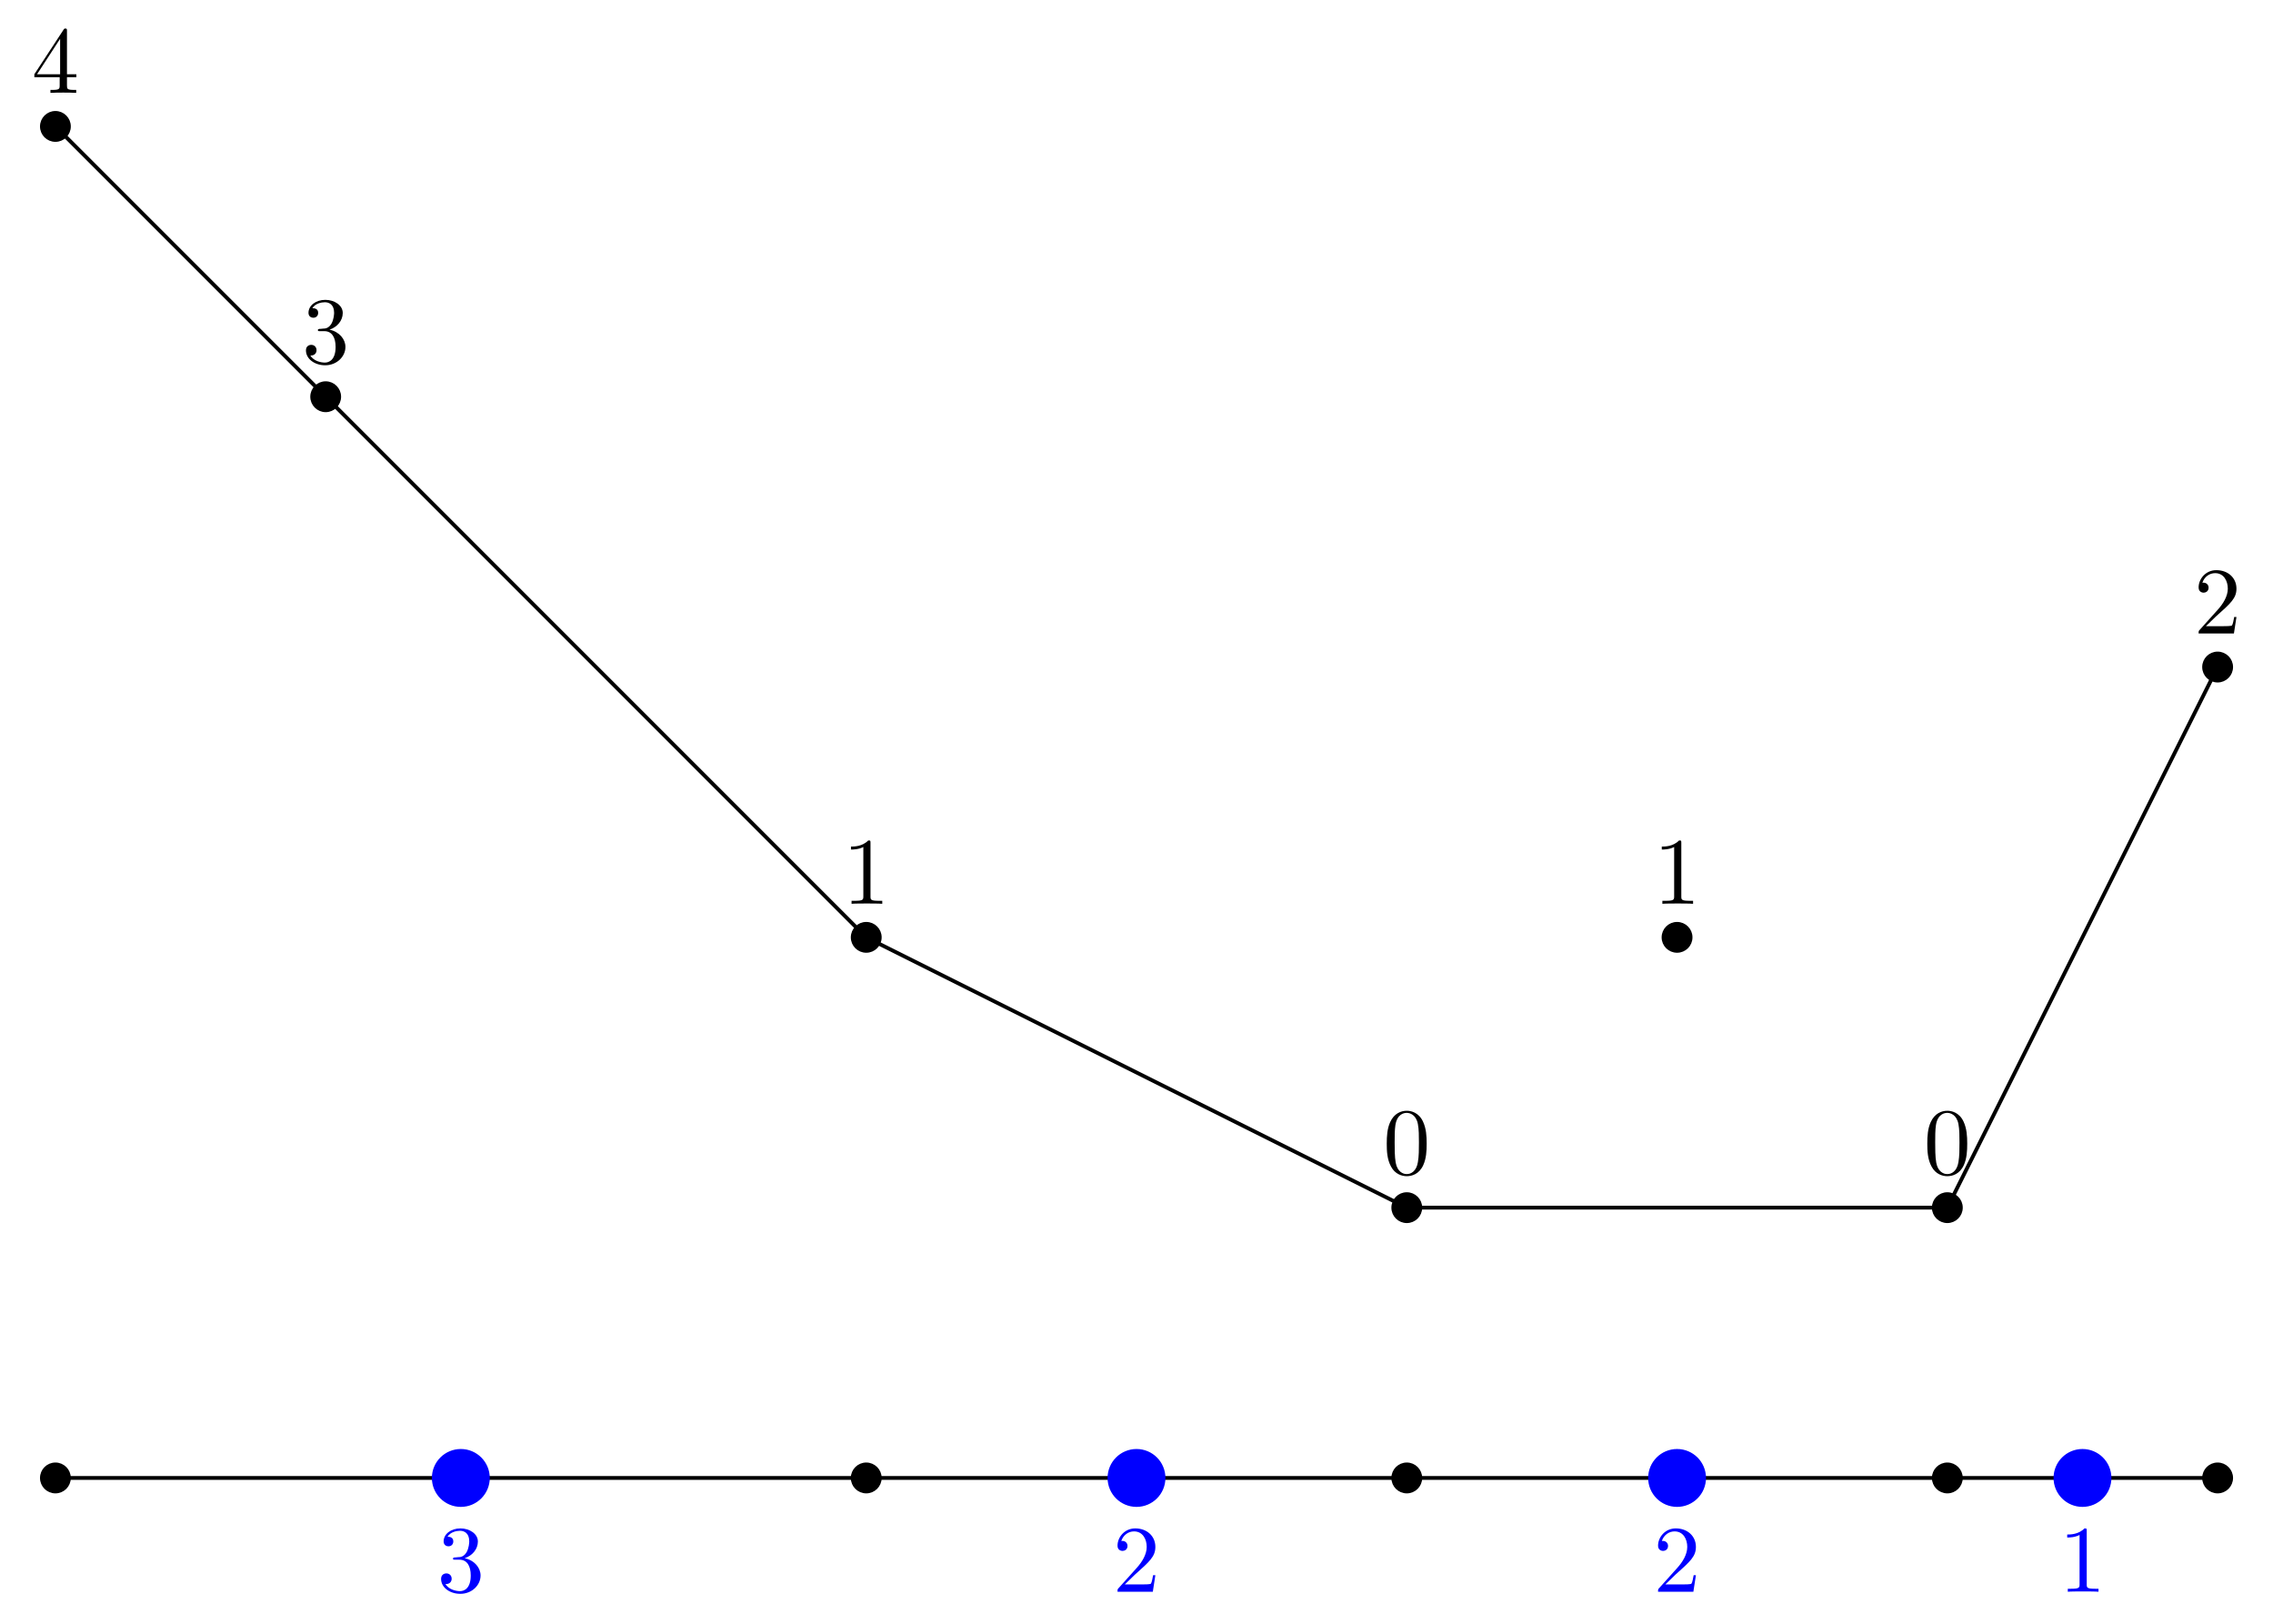
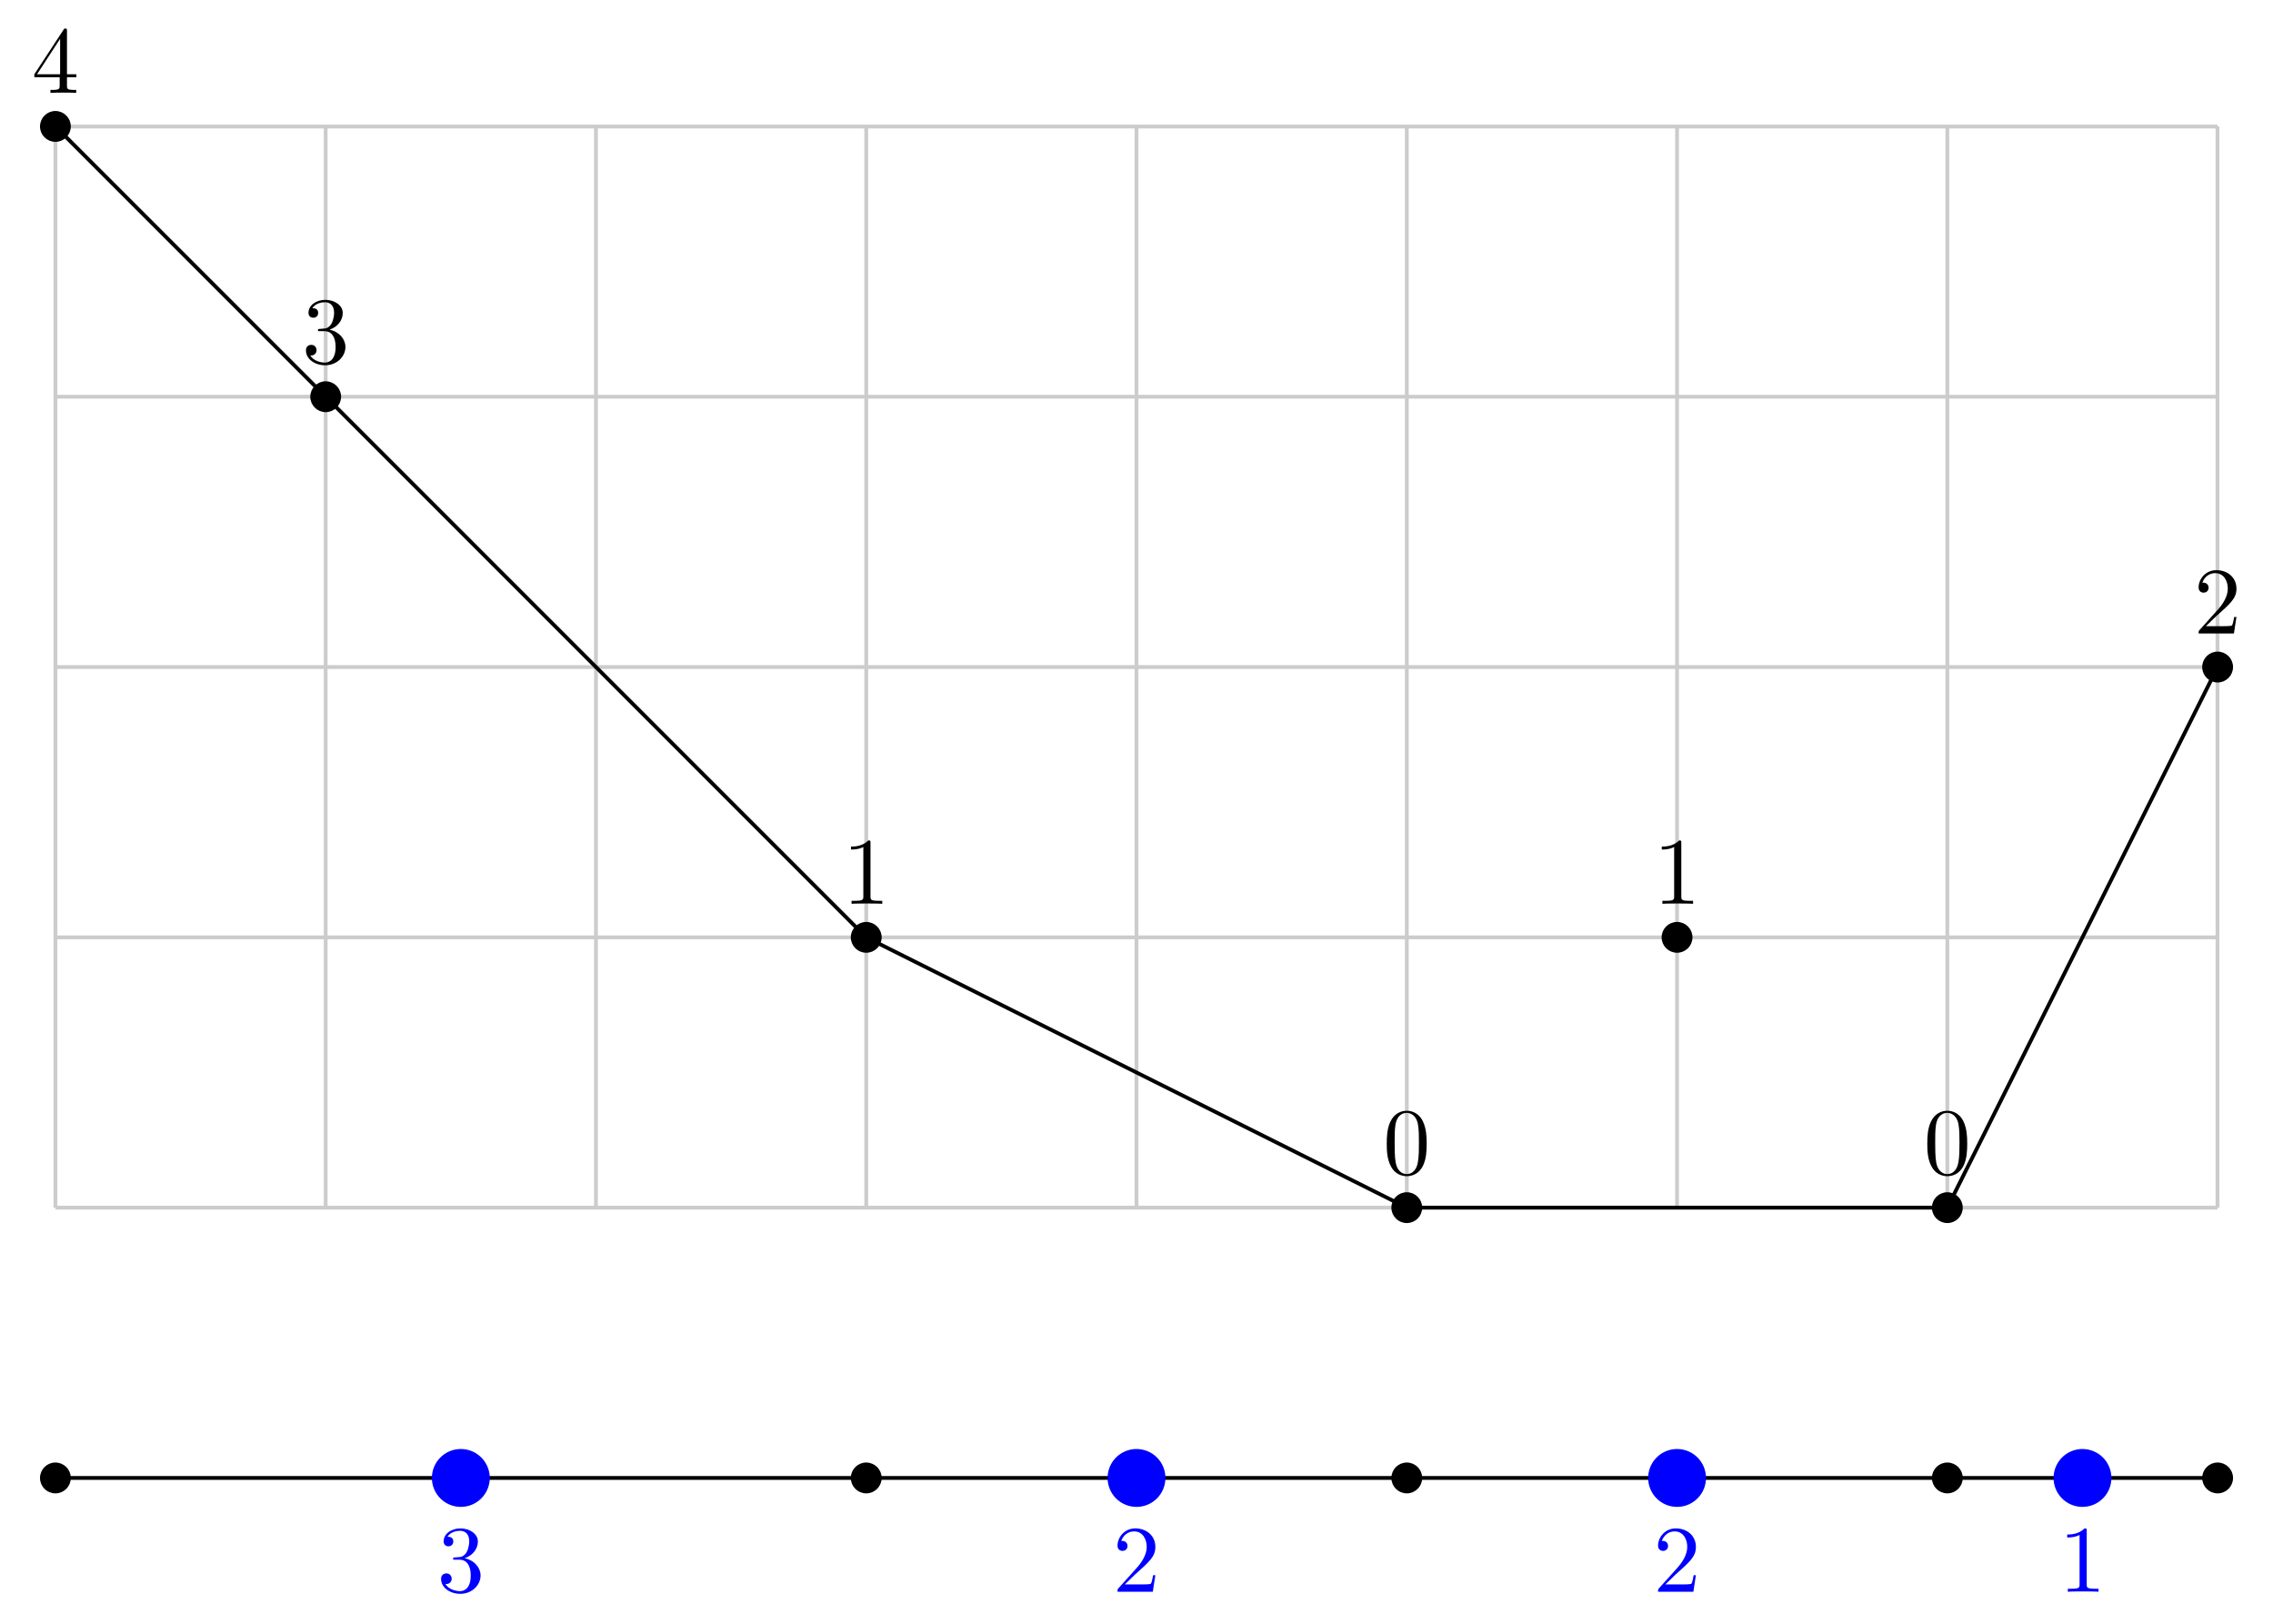
<svg xmlns="http://www.w3.org/2000/svg" xmlns:xlink="http://www.w3.org/1999/xlink" width="238.394" height="170.246" viewBox="0 0 238.394 170.246">
  <defs>
    <g>
      <g id="glyph-0-0">
</g>
      <g id="glyph-0-1">
        <path d="M 2.938 -1.641 L 2.938 -0.781 C 2.938 -0.422 2.906 -0.312 2.172 -0.312 L 1.969 -0.312 L 1.969 0 C 2.375 -0.031 2.891 -0.031 3.312 -0.031 C 3.734 -0.031 4.25 -0.031 4.672 0 L 4.672 -0.312 L 4.453 -0.312 C 3.719 -0.312 3.703 -0.422 3.703 -0.781 L 3.703 -1.641 L 4.688 -1.641 L 4.688 -1.953 L 3.703 -1.953 L 3.703 -6.484 C 3.703 -6.688 3.703 -6.75 3.531 -6.75 C 3.453 -6.75 3.422 -6.75 3.344 -6.625 L 0.281 -1.953 L 0.281 -1.641 Z M 2.984 -1.953 L 0.562 -1.953 L 2.984 -5.672 Z M 2.984 -1.953 " />
      </g>
      <g id="glyph-0-2">
        <path d="M 2.891 -3.516 C 3.703 -3.781 4.281 -4.469 4.281 -5.266 C 4.281 -6.078 3.406 -6.641 2.453 -6.641 C 1.453 -6.641 0.688 -6.047 0.688 -5.281 C 0.688 -4.953 0.906 -4.766 1.203 -4.766 C 1.5 -4.766 1.703 -4.984 1.703 -5.281 C 1.703 -5.766 1.234 -5.766 1.094 -5.766 C 1.391 -6.266 2.047 -6.391 2.406 -6.391 C 2.828 -6.391 3.375 -6.172 3.375 -5.281 C 3.375 -5.156 3.344 -4.578 3.094 -4.141 C 2.797 -3.656 2.453 -3.625 2.203 -3.625 C 2.125 -3.609 1.891 -3.594 1.812 -3.594 C 1.734 -3.578 1.672 -3.562 1.672 -3.469 C 1.672 -3.359 1.734 -3.359 1.906 -3.359 L 2.344 -3.359 C 3.156 -3.359 3.531 -2.688 3.531 -1.703 C 3.531 -0.344 2.844 -0.062 2.406 -0.062 C 1.969 -0.062 1.219 -0.234 0.875 -0.812 C 1.219 -0.766 1.531 -0.984 1.531 -1.359 C 1.531 -1.719 1.266 -1.922 0.984 -1.922 C 0.734 -1.922 0.422 -1.781 0.422 -1.344 C 0.422 -0.438 1.344 0.219 2.438 0.219 C 3.656 0.219 4.562 -0.688 4.562 -1.703 C 4.562 -2.516 3.922 -3.297 2.891 -3.516 Z M 2.891 -3.516 " />
      </g>
      <g id="glyph-0-3">
        <path d="M 2.938 -6.375 C 2.938 -6.625 2.938 -6.641 2.703 -6.641 C 2.078 -6 1.203 -6 0.891 -6 L 0.891 -5.688 C 1.094 -5.688 1.672 -5.688 2.188 -5.953 L 2.188 -0.781 C 2.188 -0.422 2.156 -0.312 1.266 -0.312 L 0.953 -0.312 L 0.953 0 C 1.297 -0.031 2.156 -0.031 2.562 -0.031 C 2.953 -0.031 3.828 -0.031 4.172 0 L 4.172 -0.312 L 3.859 -0.312 C 2.953 -0.312 2.938 -0.422 2.938 -0.781 Z M 2.938 -6.375 " />
      </g>
      <g id="glyph-0-4">
        <path d="M 4.578 -3.188 C 4.578 -3.984 4.531 -4.781 4.188 -5.516 C 3.734 -6.484 2.906 -6.641 2.5 -6.641 C 1.891 -6.641 1.172 -6.375 0.75 -5.453 C 0.438 -4.766 0.391 -3.984 0.391 -3.188 C 0.391 -2.438 0.422 -1.547 0.844 -0.781 C 1.266 0.016 2 0.219 2.484 0.219 C 3.016 0.219 3.781 0.016 4.219 -0.938 C 4.531 -1.625 4.578 -2.406 4.578 -3.188 Z M 2.484 0 C 2.094 0 1.5 -0.25 1.328 -1.203 C 1.219 -1.797 1.219 -2.719 1.219 -3.312 C 1.219 -3.953 1.219 -4.609 1.297 -5.141 C 1.484 -6.328 2.234 -6.422 2.484 -6.422 C 2.812 -6.422 3.469 -6.234 3.656 -5.25 C 3.766 -4.688 3.766 -3.938 3.766 -3.312 C 3.766 -2.562 3.766 -1.891 3.656 -1.25 C 3.5 -0.297 2.938 0 2.484 0 Z M 2.484 0 " />
      </g>
      <g id="glyph-0-5">
        <path d="M 1.266 -0.766 L 2.328 -1.797 C 3.875 -3.172 4.469 -3.703 4.469 -4.703 C 4.469 -5.844 3.578 -6.641 2.359 -6.641 C 1.234 -6.641 0.5 -5.719 0.5 -4.828 C 0.5 -4.281 1 -4.281 1.031 -4.281 C 1.203 -4.281 1.547 -4.391 1.547 -4.812 C 1.547 -5.062 1.359 -5.328 1.016 -5.328 C 0.938 -5.328 0.922 -5.328 0.891 -5.312 C 1.109 -5.969 1.656 -6.328 2.234 -6.328 C 3.141 -6.328 3.562 -5.516 3.562 -4.703 C 3.562 -3.906 3.078 -3.125 2.516 -2.5 L 0.609 -0.375 C 0.5 -0.266 0.5 -0.234 0.5 0 L 4.203 0 L 4.469 -1.734 L 4.234 -1.734 C 4.172 -1.438 4.109 -1 4 -0.844 C 3.938 -0.766 3.281 -0.766 3.062 -0.766 Z M 1.266 -0.766 " />
      </g>
    </g>
    <clipPath id="clip-0">
      <path clip-rule="nonzero" d="M 225 62 L 238.395 62 L 238.395 78 L 225 78 Z M 225 62 " />
    </clipPath>
    <clipPath id="clip-1">
      <path clip-rule="nonzero" d="M 0 7 L 238.395 7 L 238.395 133 L 0 133 Z M 0 7 " />
    </clipPath>
    <clipPath id="clip-2">
      <path clip-rule="nonzero" d="M 225 147 L 238.395 147 L 238.395 163 L 225 163 Z M 225 147 " />
    </clipPath>
  </defs>
+   <path fill="none" stroke-width="0.399" stroke-linecap="butt" stroke-linejoin="miter" stroke="rgb(79.999%, 79.999%, 79.999%)" stroke-opacity="1" stroke-miterlimit="10" d="M 0.002 0.001 L 226.775 0.001 M 0.002 28.345 L 226.775 28.345 M 0.002 56.693 L 226.775 56.693 M 0.002 85.041 L 226.775 85.041 M 0.002 113.376 L 226.775 113.376 M 0.002 0.001 L 0.002 113.388 M 28.345 0.001 L 28.345 113.388 M 56.693 0.001 L 56.693 113.388 M 85.041 0.001 L 85.041 113.388 M 113.388 0.001 L 113.388 113.388 M 141.736 0.001 L 141.736 113.388 M 170.08 0.001 L 170.08 113.388 M 198.427 0.001 L 198.427 113.388 M 226.763 0.001 L 226.763 113.388 " transform="matrix(1, 0, 0, -1, 5.811, 126.646)" />
  <path fill-rule="nonzero" fill="rgb(0%, 0%, 0%)" fill-opacity="1" stroke-width="0.399" stroke-linecap="butt" stroke-linejoin="miter" stroke="rgb(0%, 0%, 0%)" stroke-opacity="1" stroke-miterlimit="10" d="M 1.416 113.388 C 1.416 114.169 0.783 114.806 0.002 114.806 C -0.784 114.806 -1.416 114.169 -1.416 113.388 C -1.416 112.603 -0.784 111.97 0.002 111.97 C 0.783 111.97 1.416 112.603 1.416 113.388 Z M 1.416 113.388 " transform="matrix(1, 0, 0, -1, 5.811, 126.646)" />
  <g fill="rgb(0%, 0%, 0%)" fill-opacity="1">
    <use xlink:href="#glyph-0-1" x="3.321" y="9.741" />
  </g>
  <path fill-rule="nonzero" fill="rgb(0%, 0%, 0%)" fill-opacity="1" stroke-width="0.399" stroke-linecap="butt" stroke-linejoin="miter" stroke="rgb(0%, 0%, 0%)" stroke-opacity="1" stroke-miterlimit="10" d="M 29.763 85.041 C 29.763 85.822 29.13 86.459 28.345 86.459 C 27.564 86.459 26.931 85.822 26.931 85.041 C 26.931 84.259 27.564 83.623 28.345 83.623 C 29.13 83.623 29.763 84.259 29.763 85.041 Z M 29.763 85.041 " transform="matrix(1, 0, 0, -1, 5.811, 126.646)" />
  <g fill="rgb(0%, 0%, 0%)" fill-opacity="1">
    <use xlink:href="#glyph-0-2" x="31.667" y="38.087" />
  </g>
  <path fill-rule="nonzero" fill="rgb(0%, 0%, 0%)" fill-opacity="1" stroke-width="0.399" stroke-linecap="butt" stroke-linejoin="miter" stroke="rgb(0%, 0%, 0%)" stroke-opacity="1" stroke-miterlimit="10" d="M 86.459 28.345 C 86.459 29.13 85.822 29.763 85.041 29.763 C 84.259 29.763 83.623 29.13 83.623 28.345 C 83.623 27.564 84.259 26.931 85.041 26.931 C 85.822 26.931 86.459 27.564 86.459 28.345 Z M 86.459 28.345 " transform="matrix(1, 0, 0, -1, 5.811, 126.646)" />
  <g fill="rgb(0%, 0%, 0%)" fill-opacity="1">
    <use xlink:href="#glyph-0-3" x="88.36" y="94.78" />
  </g>
  <path fill-rule="nonzero" fill="rgb(0%, 0%, 0%)" fill-opacity="1" stroke-width="0.399" stroke-linecap="butt" stroke-linejoin="miter" stroke="rgb(0%, 0%, 0%)" stroke-opacity="1" stroke-miterlimit="10" d="M 143.15 0.001 C 143.15 0.783 142.517 1.416 141.736 1.416 C 140.951 1.416 140.318 0.783 140.318 0.001 C 140.318 -0.784 140.951 -1.417 141.736 -1.417 C 142.517 -1.417 143.15 -0.784 143.15 0.001 Z M 143.15 0.001 " transform="matrix(1, 0, 0, -1, 5.811, 126.646)" />
  <g fill="rgb(0%, 0%, 0%)" fill-opacity="1">
    <use xlink:href="#glyph-0-4" x="145.053" y="123.127" />
  </g>
  <path fill-rule="nonzero" fill="rgb(0%, 0%, 0%)" fill-opacity="1" stroke-width="0.399" stroke-linecap="butt" stroke-linejoin="miter" stroke="rgb(0%, 0%, 0%)" stroke-opacity="1" stroke-miterlimit="10" d="M 171.498 28.345 C 171.498 29.13 170.865 29.763 170.08 29.763 C 169.298 29.763 168.662 29.13 168.662 28.345 C 168.662 27.564 169.298 26.931 170.08 26.931 C 170.865 26.931 171.498 27.564 171.498 28.345 Z M 171.498 28.345 " transform="matrix(1, 0, 0, -1, 5.811, 126.646)" />
  <g fill="rgb(0%, 0%, 0%)" fill-opacity="1">
    <use xlink:href="#glyph-0-3" x="173.399" y="94.78" />
  </g>
  <path fill-rule="nonzero" fill="rgb(0%, 0%, 0%)" fill-opacity="1" stroke-width="0.399" stroke-linecap="butt" stroke-linejoin="miter" stroke="rgb(0%, 0%, 0%)" stroke-opacity="1" stroke-miterlimit="10" d="M 199.845 0.001 C 199.845 0.783 199.209 1.416 198.427 1.416 C 197.646 1.416 197.009 0.783 197.009 0.001 C 197.009 -0.784 197.646 -1.417 198.427 -1.417 C 199.209 -1.417 199.845 -0.784 199.845 0.001 Z M 199.845 0.001 " transform="matrix(1, 0, 0, -1, 5.811, 126.646)" />
  <g fill="rgb(0%, 0%, 0%)" fill-opacity="1">
    <use xlink:href="#glyph-0-4" x="201.746" y="123.127" />
  </g>
  <path fill-rule="nonzero" fill="rgb(0%, 0%, 0%)" fill-opacity="1" d="M 234.004 69.953 C 234.004 69.168 233.367 68.535 232.586 68.535 C 231.801 68.535 231.168 69.168 231.168 69.953 C 231.168 70.734 231.801 71.371 232.586 71.371 C 233.367 71.371 234.004 70.734 234.004 69.953 Z M 234.004 69.953 " />
  <g clip-path="url(#clip-0)">
    <path fill="none" stroke-width="0.399" stroke-linecap="butt" stroke-linejoin="miter" stroke="rgb(0%, 0%, 0%)" stroke-opacity="1" stroke-miterlimit="10" d="M 228.193 56.693 C 228.193 57.478 227.556 58.111 226.775 58.111 C 225.99 58.111 225.357 57.478 225.357 56.693 C 225.357 55.912 225.99 55.275 226.775 55.275 C 227.556 55.275 228.193 55.912 228.193 56.693 Z M 228.193 56.693 " transform="matrix(1, 0, 0, -1, 5.811, 126.646)" />
  </g>
  <g fill="rgb(0%, 0%, 0%)" fill-opacity="1">
    <use xlink:href="#glyph-0-5" x="230.092" y="66.434" />
  </g>
  <path fill="none" stroke-width="0.399" stroke-linecap="butt" stroke-linejoin="miter" stroke="rgb(0%, 0%, 0%)" stroke-opacity="1" stroke-miterlimit="10" d="M 0.002 -28.346 L 226.775 -28.346 " transform="matrix(1, 0, 0, -1, 5.811, 126.646)" />
  <g clip-path="url(#clip-1)">
    <path fill="none" stroke-width="0.399" stroke-linecap="butt" stroke-linejoin="miter" stroke="rgb(0%, 0%, 0%)" stroke-opacity="1" stroke-miterlimit="10" d="M 0.002 113.388 L 85.041 28.345 L 141.736 0.001 L 198.427 0.001 L 226.775 56.693 " transform="matrix(1, 0, 0, -1, 5.811, 126.646)" />
  </g>
  <path fill-rule="nonzero" fill="rgb(0%, 0%, 0%)" fill-opacity="1" stroke-width="0.399" stroke-linecap="butt" stroke-linejoin="miter" stroke="rgb(0%, 0%, 0%)" stroke-opacity="1" stroke-miterlimit="10" d="M 1.416 -28.346 C 1.416 -27.565 0.783 -26.928 0.002 -26.928 C -0.784 -26.928 -1.416 -27.565 -1.416 -28.346 C -1.416 -29.131 -0.784 -29.764 0.002 -29.764 C 0.783 -29.764 1.416 -29.131 1.416 -28.346 Z M 1.416 -28.346 " transform="matrix(1, 0, 0, -1, 5.811, 126.646)" />
  <path fill-rule="nonzero" fill="rgb(0%, 0%, 100%)" fill-opacity="1" stroke-width="0.399" stroke-linecap="butt" stroke-linejoin="miter" stroke="rgb(0%, 0%, 100%)" stroke-opacity="1" stroke-miterlimit="10" d="M 45.357 -28.346 C 45.357 -26.78 44.087 -25.51 42.521 -25.51 C 40.955 -25.51 39.685 -26.78 39.685 -28.346 C 39.685 -29.913 40.955 -31.182 42.521 -31.182 C 44.087 -31.182 45.357 -29.913 45.357 -28.346 Z M 45.357 -28.346 " transform="matrix(1, 0, 0, -1, 5.811, 126.646)" />
  <g fill="rgb(0%, 0%, 100%)" fill-opacity="1">
    <use xlink:href="#glyph-0-2" x="45.84" y="166.925" />
  </g>
  <path fill-rule="nonzero" fill="rgb(0%, 0%, 0%)" fill-opacity="1" stroke-width="0.399" stroke-linecap="butt" stroke-linejoin="miter" stroke="rgb(0%, 0%, 0%)" stroke-opacity="1" stroke-miterlimit="10" d="M 86.459 -28.346 C 86.459 -27.565 85.822 -26.928 85.041 -26.928 C 84.259 -26.928 83.623 -27.565 83.623 -28.346 C 83.623 -29.131 84.259 -29.764 85.041 -29.764 C 85.822 -29.764 86.459 -29.131 86.459 -28.346 Z M 86.459 -28.346 " transform="matrix(1, 0, 0, -1, 5.811, 126.646)" />
  <path fill-rule="nonzero" fill="rgb(0%, 0%, 100%)" fill-opacity="1" stroke-width="0.399" stroke-linecap="butt" stroke-linejoin="miter" stroke="rgb(0%, 0%, 100%)" stroke-opacity="1" stroke-miterlimit="10" d="M 116.22 -28.346 C 116.22 -26.78 114.955 -25.51 113.388 -25.51 C 111.822 -25.51 110.552 -26.78 110.552 -28.346 C 110.552 -29.913 111.822 -31.182 113.388 -31.182 C 114.955 -31.182 116.22 -29.913 116.22 -28.346 Z M 116.22 -28.346 " transform="matrix(1, 0, 0, -1, 5.811, 126.646)" />
  <g fill="rgb(0%, 0%, 100%)" fill-opacity="1">
    <use xlink:href="#glyph-0-5" x="116.706" y="166.925" />
  </g>
  <path fill-rule="nonzero" fill="rgb(0%, 0%, 0%)" fill-opacity="1" stroke-width="0.399" stroke-linecap="butt" stroke-linejoin="miter" stroke="rgb(0%, 0%, 0%)" stroke-opacity="1" stroke-miterlimit="10" d="M 143.15 -28.346 C 143.15 -27.565 142.517 -26.928 141.736 -26.928 C 140.951 -26.928 140.318 -27.565 140.318 -28.346 C 140.318 -29.131 140.951 -29.764 141.736 -29.764 C 142.517 -29.764 143.15 -29.131 143.15 -28.346 Z M 143.15 -28.346 " transform="matrix(1, 0, 0, -1, 5.811, 126.646)" />
  <path fill-rule="nonzero" fill="rgb(0%, 0%, 100%)" fill-opacity="1" stroke-width="0.399" stroke-linecap="butt" stroke-linejoin="miter" stroke="rgb(0%, 0%, 100%)" stroke-opacity="1" stroke-miterlimit="10" d="M 172.916 -28.346 C 172.916 -26.78 171.646 -25.51 170.08 -25.51 C 168.517 -25.51 167.248 -26.78 167.248 -28.346 C 167.248 -29.913 168.517 -31.182 170.08 -31.182 C 171.646 -31.182 172.916 -29.913 172.916 -28.346 Z M 172.916 -28.346 " transform="matrix(1, 0, 0, -1, 5.811, 126.646)" />
  <g fill="rgb(0%, 0%, 100%)" fill-opacity="1">
    <use xlink:href="#glyph-0-5" x="173.399" y="166.925" />
  </g>
  <path fill-rule="nonzero" fill="rgb(0%, 0%, 0%)" fill-opacity="1" stroke-width="0.399" stroke-linecap="butt" stroke-linejoin="miter" stroke="rgb(0%, 0%, 0%)" stroke-opacity="1" stroke-miterlimit="10" d="M 199.845 -28.346 C 199.845 -27.565 199.209 -26.928 198.427 -26.928 C 197.646 -26.928 197.009 -27.565 197.009 -28.346 C 197.009 -29.131 197.646 -29.764 198.427 -29.764 C 199.209 -29.764 199.845 -29.131 199.845 -28.346 Z M 199.845 -28.346 " transform="matrix(1, 0, 0, -1, 5.811, 126.646)" />
  <path fill-rule="nonzero" fill="rgb(0%, 0%, 100%)" fill-opacity="1" stroke-width="0.399" stroke-linecap="butt" stroke-linejoin="miter" stroke="rgb(0%, 0%, 100%)" stroke-opacity="1" stroke-miterlimit="10" d="M 215.435 -28.346 C 215.435 -26.78 214.166 -25.51 212.599 -25.51 C 211.037 -25.51 209.767 -26.78 209.767 -28.346 C 209.767 -29.913 211.037 -31.182 212.599 -31.182 C 214.166 -31.182 215.435 -29.913 215.435 -28.346 Z M 215.435 -28.346 " transform="matrix(1, 0, 0, -1, 5.811, 126.646)" />
  <g fill="rgb(0%, 0%, 100%)" fill-opacity="1">
    <use xlink:href="#glyph-0-3" x="215.919" y="166.925" />
  </g>
  <path fill-rule="nonzero" fill="rgb(0%, 0%, 0%)" fill-opacity="1" d="M 234.004 154.992 C 234.004 154.211 233.367 153.574 232.586 153.574 C 231.801 153.574 231.168 154.211 231.168 154.992 C 231.168 155.777 231.801 156.41 232.586 156.41 C 233.367 156.41 234.004 155.777 234.004 154.992 Z M 234.004 154.992 " />
  <g clip-path="url(#clip-2)">
    <path fill="none" stroke-width="0.399" stroke-linecap="butt" stroke-linejoin="miter" stroke="rgb(0%, 0%, 0%)" stroke-opacity="1" stroke-miterlimit="10" d="M 228.193 -28.346 C 228.193 -27.565 227.556 -26.928 226.775 -26.928 C 225.99 -26.928 225.357 -27.565 225.357 -28.346 C 225.357 -29.131 225.99 -29.764 226.775 -29.764 C 227.556 -29.764 228.193 -29.131 228.193 -28.346 Z M 228.193 -28.346 " transform="matrix(1, 0, 0, -1, 5.811, 126.646)" />
  </g>
</svg>
